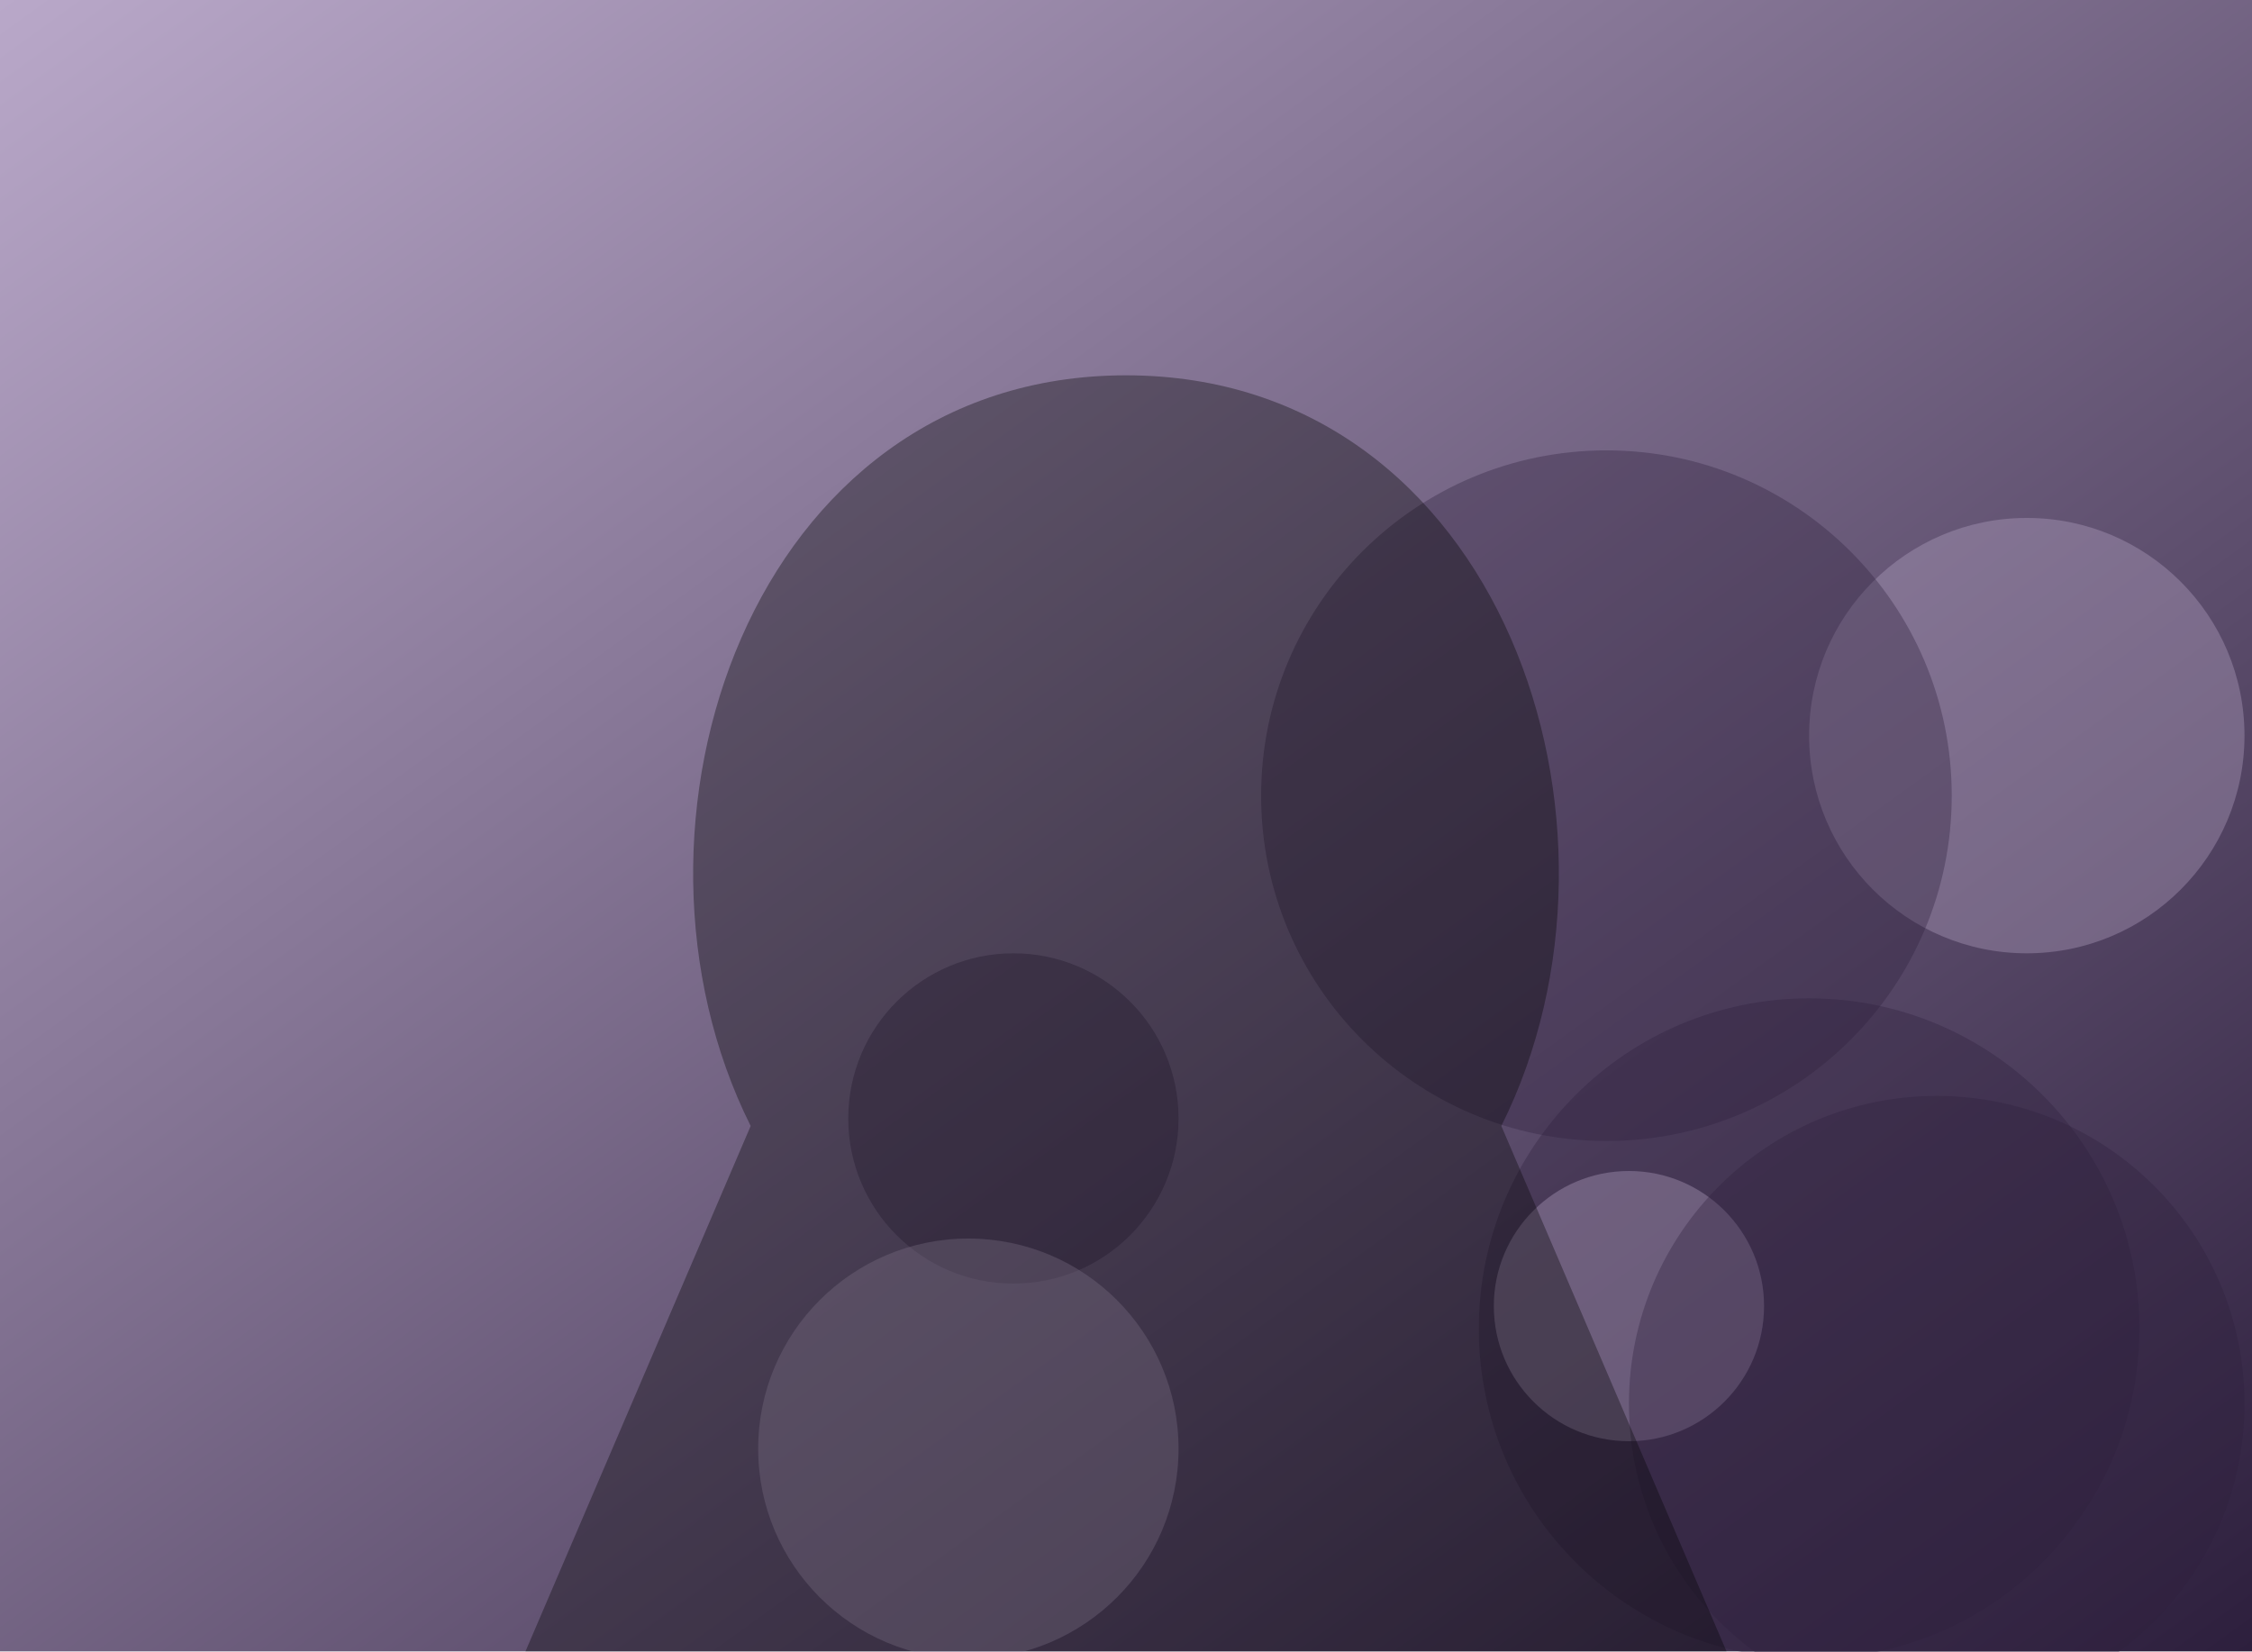
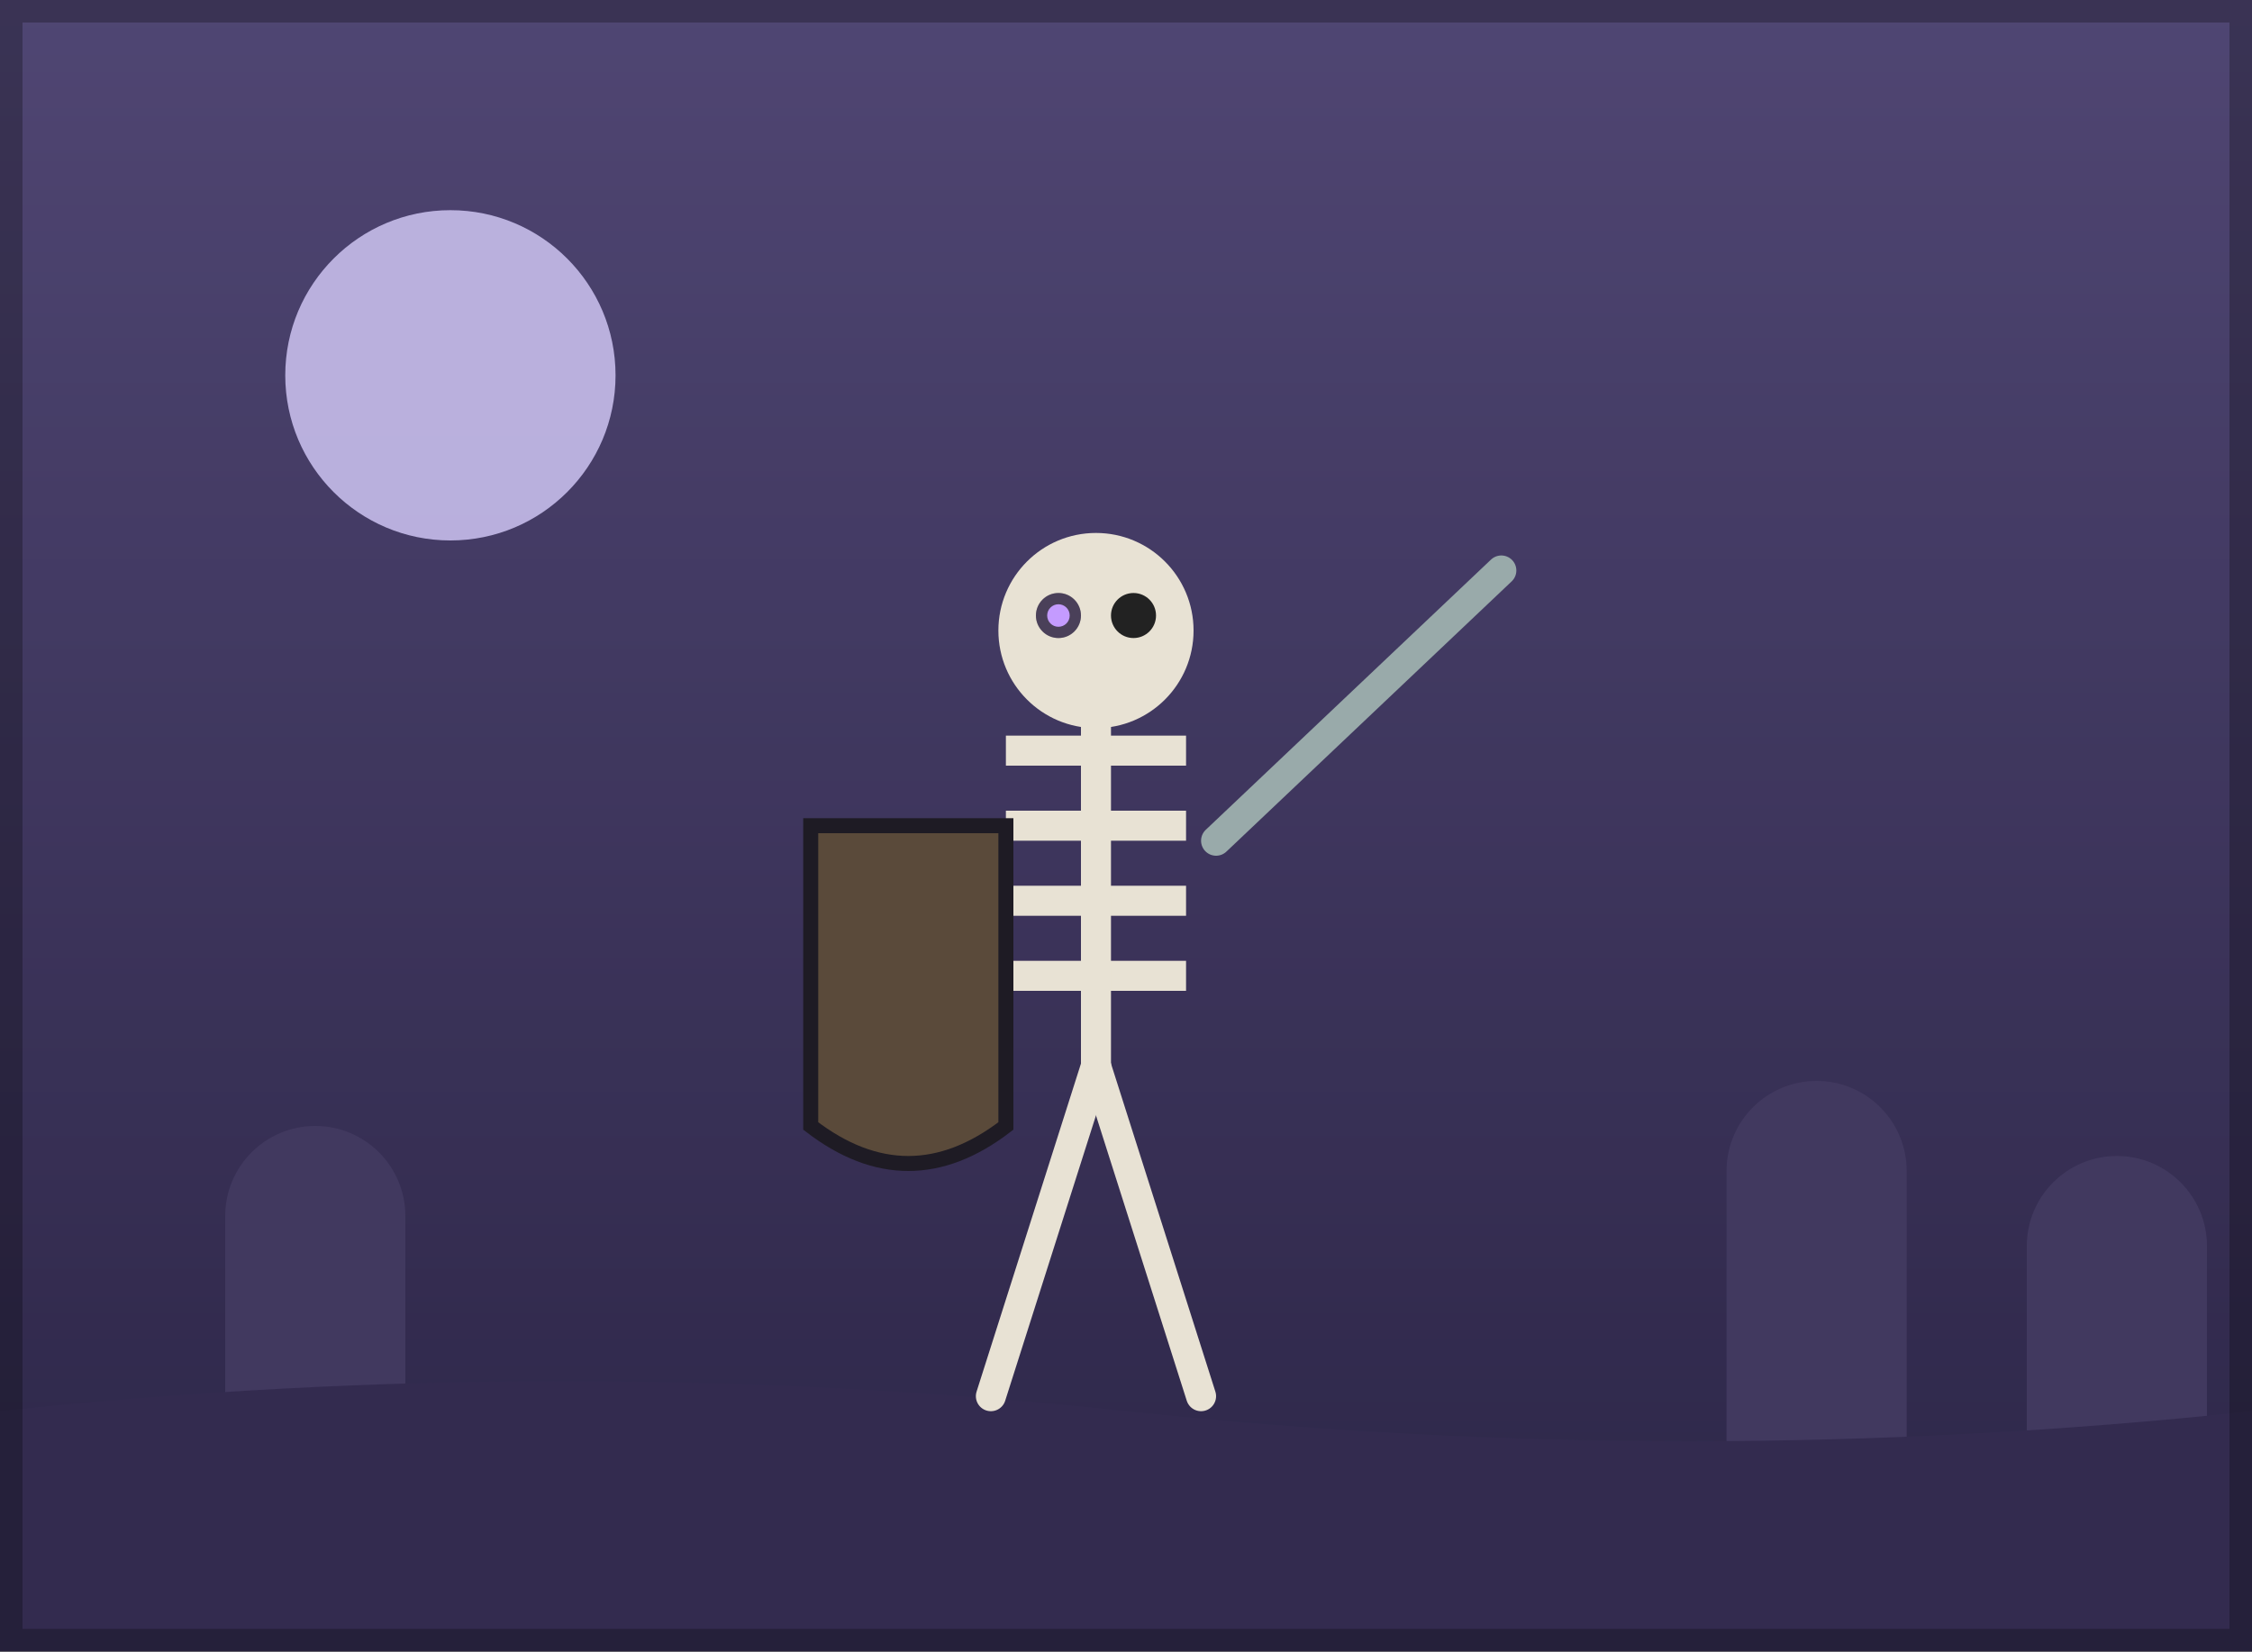
<svg xmlns="http://www.w3.org/2000/svg" viewBox="0 0 300 220">
  <defs>
-     <linearGradient id="g" x1="0" y1="0" x2="1" y2="1">
-       <stop offset="0" stop-color="#b9a8c9" />
-       <stop offset="1" stop-color="#2d1f3d" />
+     <linearGradient id="s" x1="0" y1="0" x2="0" y2="1">
+       <stop offset="0" stop-color="#4a4560" />
+       <stop offset="1" stop-color="#22202e" />
    </linearGradient>
  </defs>
-   <rect width="300" height="220" fill="url(#g)" />
-   <circle cx="241" cy="177" r="44" fill="#2d1f3d" opacity="0.35" />
-   <circle cx="270" cy="98" r="29" fill="#b9a8c9" opacity="0.35" />
-   <circle cx="135" cy="149" r="22" fill="#2d1f3d" opacity="0.35" />
-   <circle cx="217" cy="174" r="18" fill="#b9a8c9" opacity="0.35" />
-   <circle cx="258" cy="187" r="41" fill="#2d1f3d" opacity="0.35" />
-   <circle cx="129" cy="193" r="28" fill="#b9a8c9" opacity="0.35" />
-   <circle cx="214" cy="106" r="46" fill="#2d1f3d" opacity="0.35" />
-   <path d="M150 50 C200 50 220 110 200 150 L230 220 L70 220 L100 150 C80 110 100 50 150 50 Z" fill="#0005" />
+   <rect width="300" height="220" fill="url(#s)" />
+   <circle cx="60" cy="50" r="22" fill="#d9d4f0" opacity=".85" />
+   <path d="M30 192 v-30 a12 12 0 0 1 24 0 v30z" fill="#3a364a" />
+   <path d="M230 192 v-36 a12 12 0 0 1 24 0 v36z" fill="#3a364a" />
+   <path d="M270 192 v-26 a12 12 0 0 1 24 0 v26z" fill="#3a364a" />
+   <path d="M0 188 Q75 180 150 188 T300 188 V220 H0Z" fill="#2a2738" />
+   <rect width="300" height="220" fill="#7a4aff" opacity=".12" />
+   <g>
+     <circle cx="146" cy="84" r="13" fill="#e8e2d4" />
+     <circle cx="141" cy="82" r="3" fill="#222" />
+     <circle cx="151" cy="82" r="3" fill="#222" />
+     <path d="M134 100 h24" stroke="#e8e2d4" stroke-width="4" />
+     <path d="M134 110 h24" stroke="#e8e2d4" stroke-width="4" />
+     <path d="M134 120 h24" stroke="#e8e2d4" stroke-width="4" />
+     <path d="M134 130 h24" stroke="#e8e2d4" stroke-width="4" />
+     <path d="M146 96 L146 142" stroke="#e8e2d4" stroke-width="4" stroke-linecap="round" />
+     <path d="M146 142 L132 186" stroke="#e8e2d4" stroke-width="4" stroke-linecap="round" />
+     <path d="M146 142 L160 186" stroke="#e8e2d4" stroke-width="4" stroke-linecap="round" />
+     <path d="M108 110 h26 v40 q-13 10 -26 0z" fill="#5a4a3a" stroke="#1e1b24" stroke-width="2" />
+     <path d="M162 112 L200 76" stroke="#9aa" stroke-width="4" stroke-linecap="round" />
+     <circle cx="141" cy="82" r="3" fill="#c49bff" opacity=".25" />
+     <circle cx="141" cy="82" r="1.5" fill="#c49bff" />
+   </g>
+   <rect width="300" height="220" fill="none" stroke="#0004" stroke-width="6" />
</svg>
